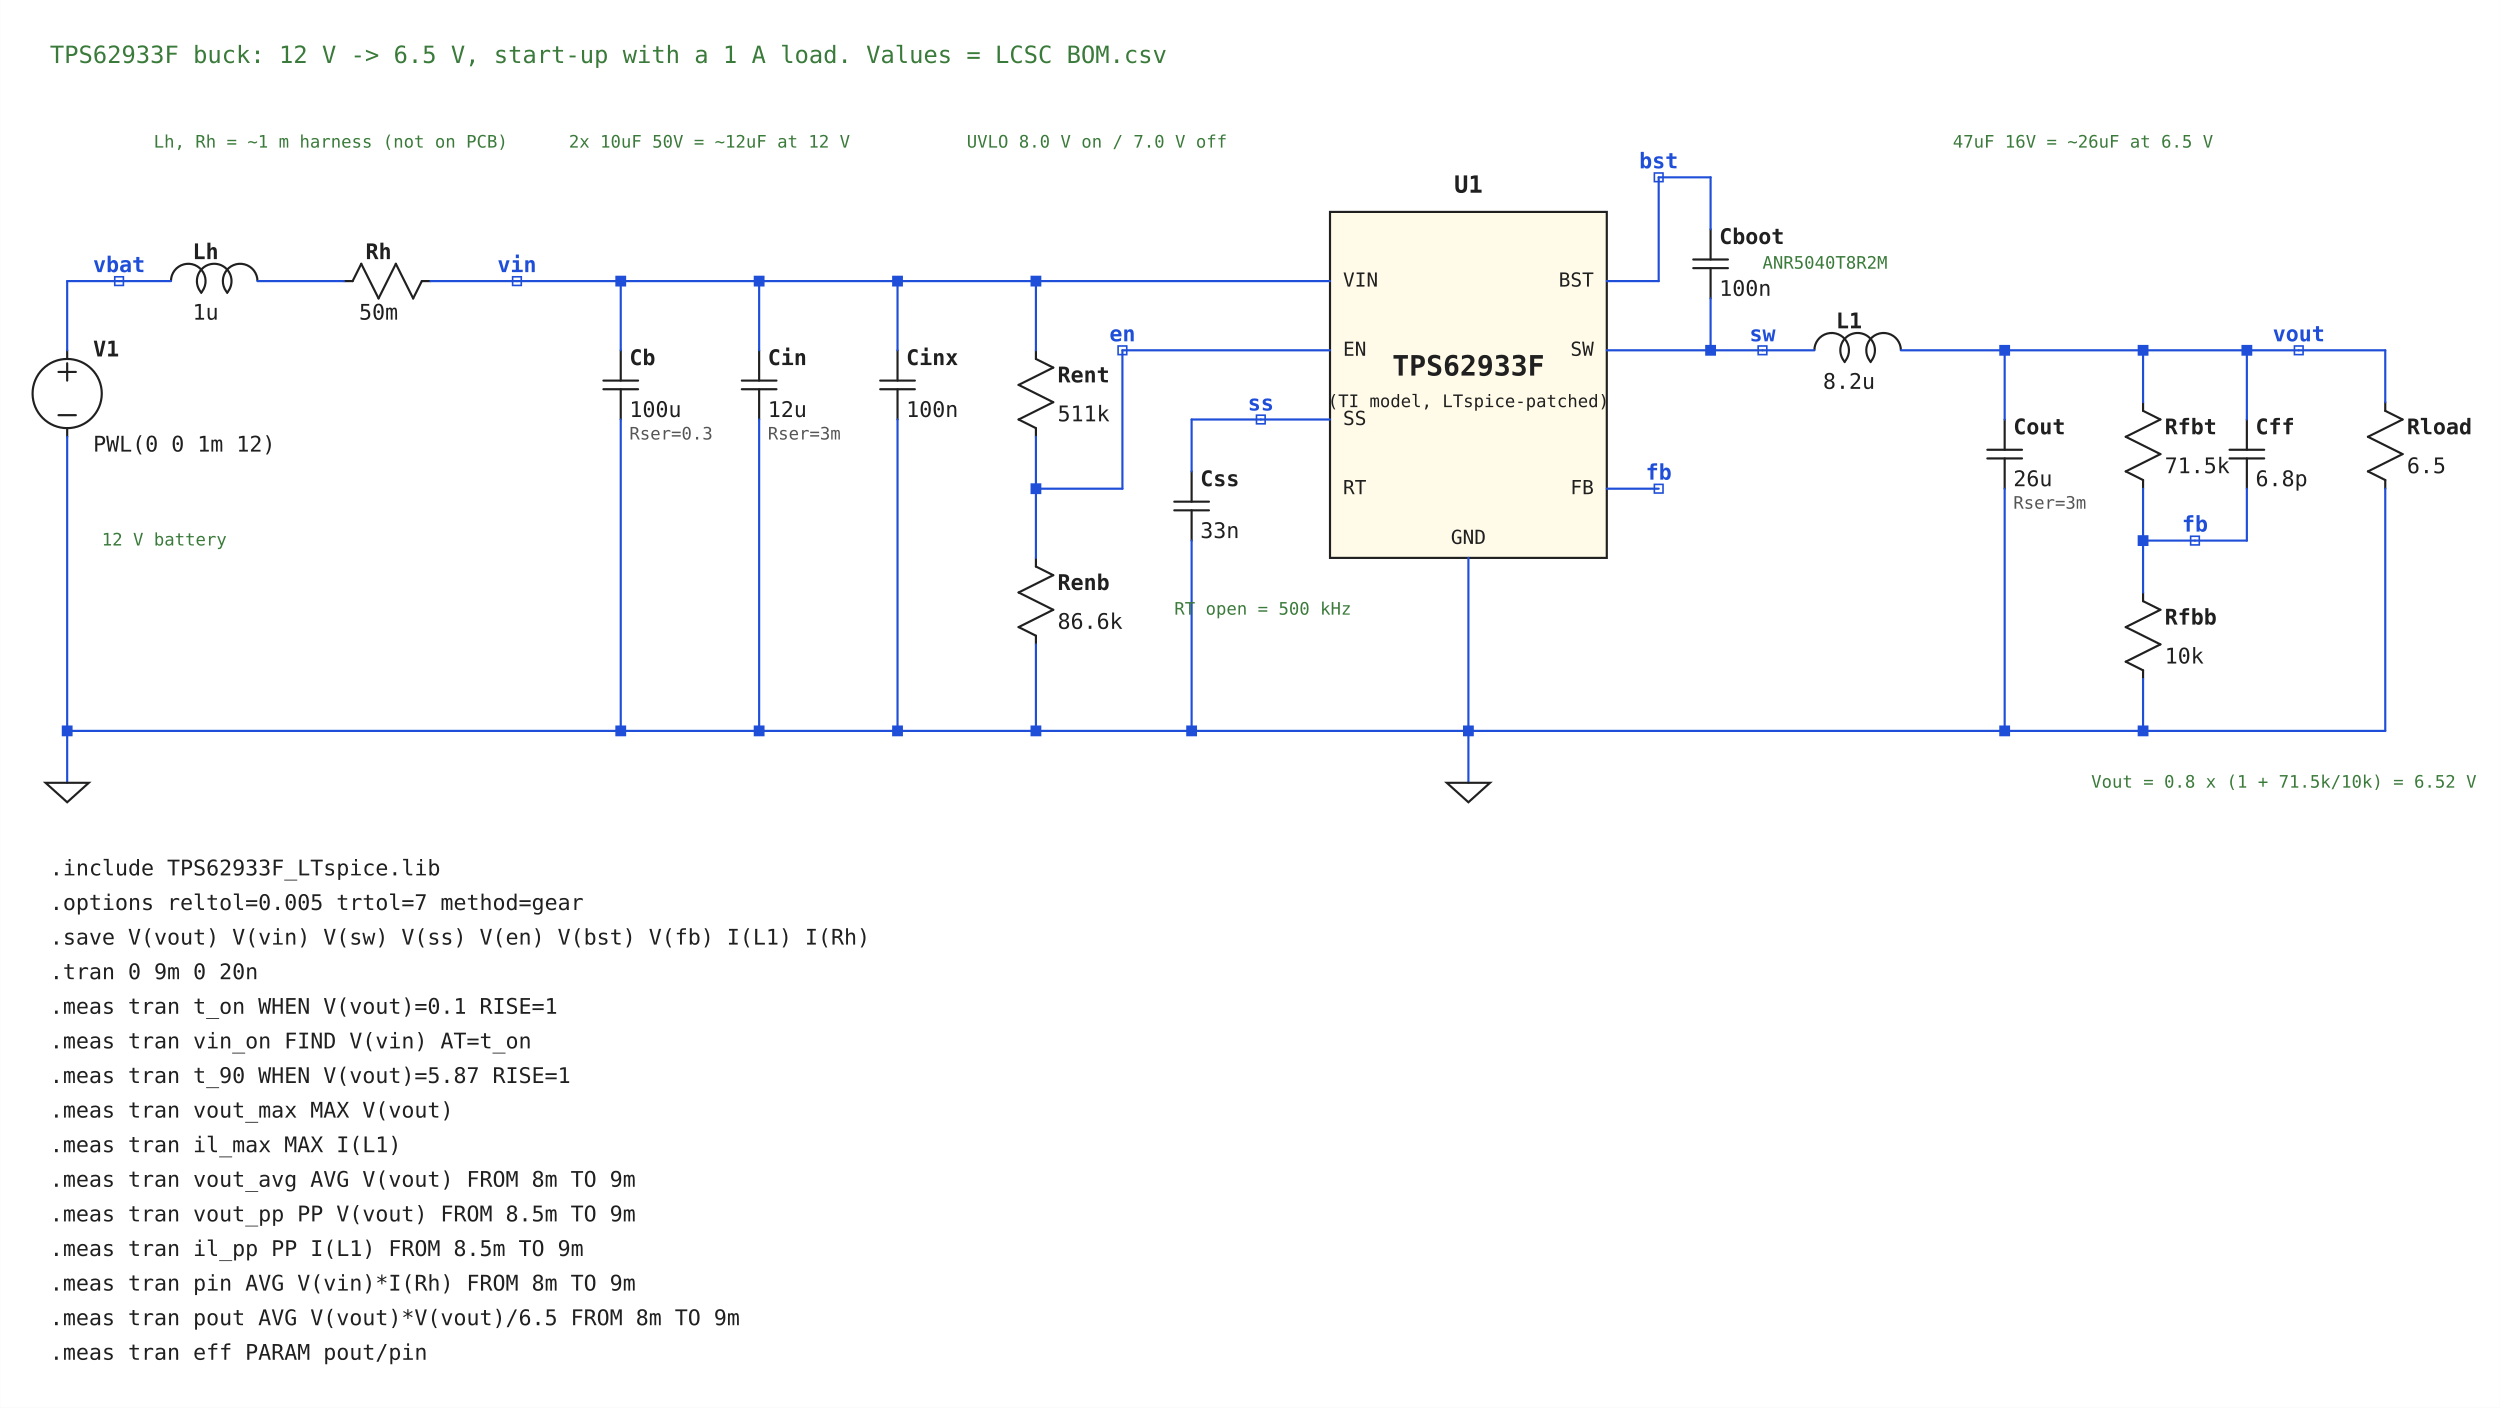
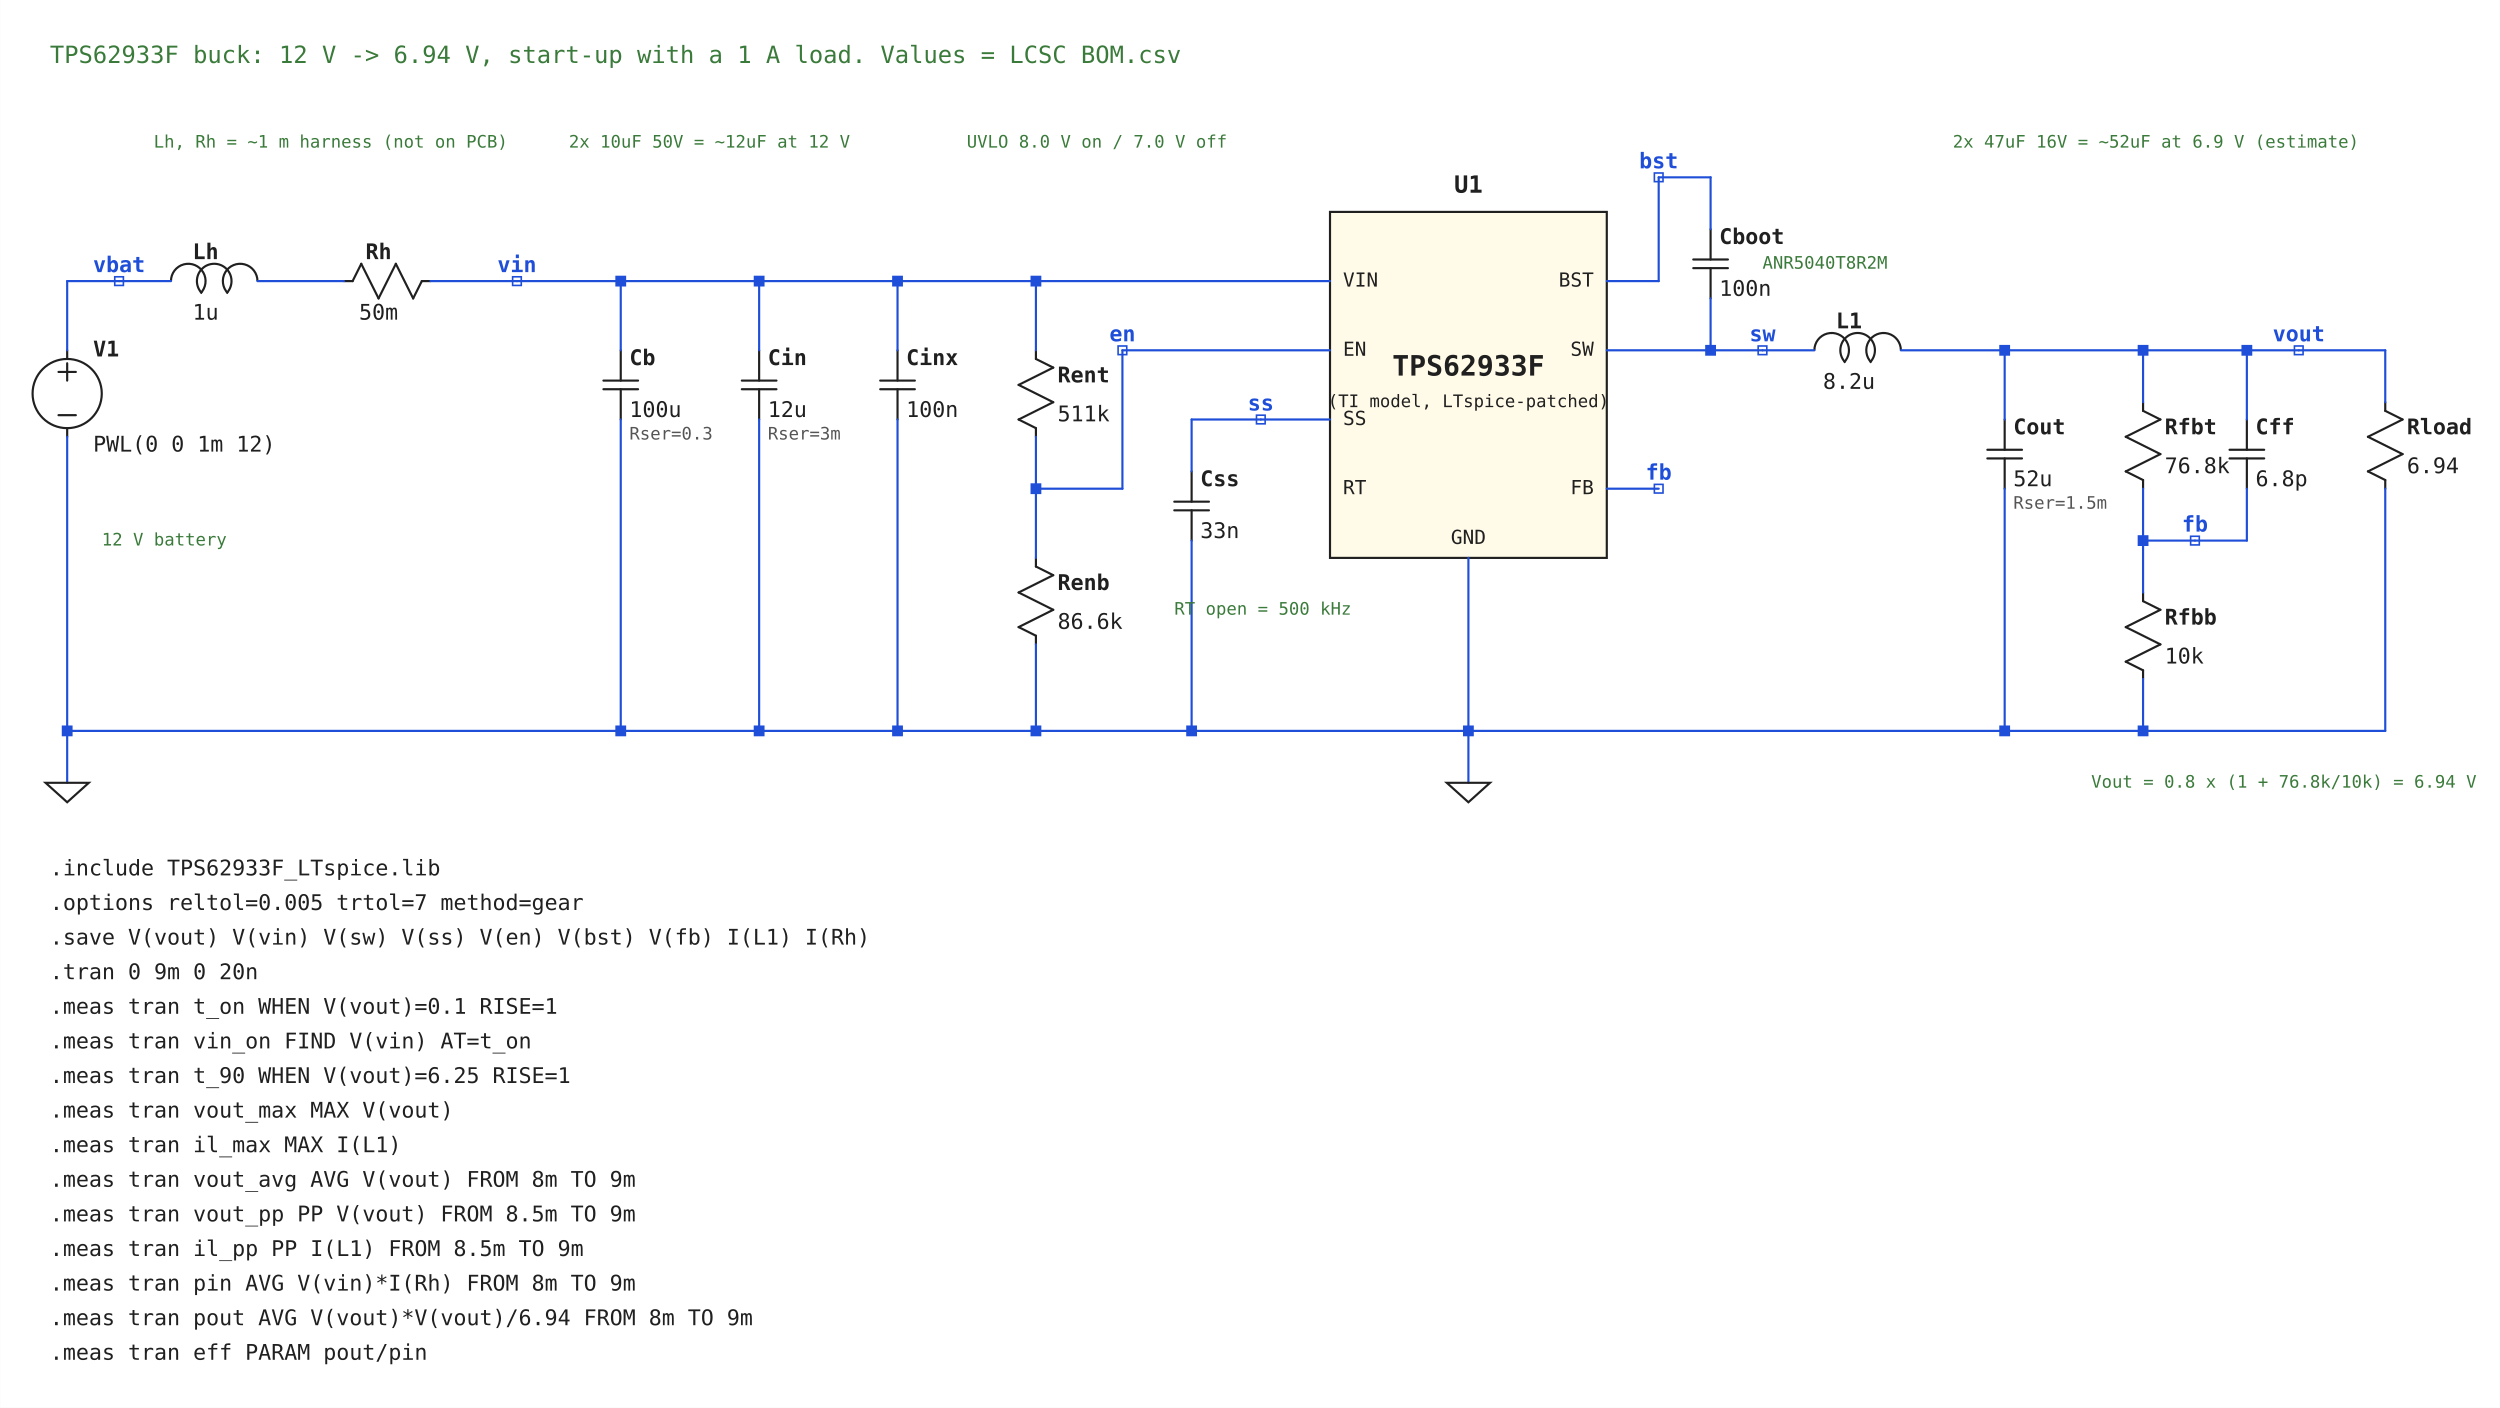
<svg xmlns="http://www.w3.org/2000/svg" viewBox="2 44 2312 1302" width="1387" height="781" font-family="Consolas, DejaVu Sans Mono, monospace">
  <rect x="2" y="44" width="2312" height="1302" fill="#ffffff" />
  <line x1="56" y1="388" x2="72" y2="388" stroke="#202020" stroke-width="2" stroke-linecap="round" />
  <line x1="56" y1="428" x2="72" y2="428" stroke="#202020" stroke-width="2" stroke-linecap="round" />
  <line x1="64" y1="380" x2="64" y2="396" stroke="#202020" stroke-width="2" stroke-linecap="round" />
  <line x1="64" y1="448" x2="64" y2="440" stroke="#202020" stroke-width="2" stroke-linecap="round" />
  <line x1="64" y1="368" x2="64" y2="376" stroke="#202020" stroke-width="2" stroke-linecap="round" />
  <circle cx="64.0" cy="408.0" r="32.0" fill="none" stroke="#202020" stroke-width="2" />
  <text x="88" y="368" font-size="20" text-anchor="start" dominant-baseline="middle" fill="#202020" font-weight="bold">V1</text>
  <text x="88" y="456" font-size="20" text-anchor="start" dominant-baseline="middle" fill="#202020" font-weight="normal">PWL(0 0 1m 12)</text>
  <path d="M211.3,315.3 A16.0,16.0 0 1 0 188.7,315.3" fill="none" stroke="#202020" stroke-width="2" />
  <path d="M240.0,304.0 A16.0,16.0 0 1 0 212.7,315.3" fill="none" stroke="#202020" stroke-width="2" />
  <path d="M187.3,315.3 A16.0,16.0 0 1 0 160.0,304.0" fill="none" stroke="#202020" stroke-width="2" />
  <text x="192.0" y="278" font-size="20" text-anchor="middle" dominant-baseline="middle" fill="#202020" font-weight="bold">Lh</text>
  <text x="192.0" y="334" font-size="20" text-anchor="middle" dominant-baseline="middle" fill="#202020" font-weight="normal">1u</text>
  <line x1="392" y1="304" x2="400" y2="304" stroke="#202020" stroke-width="2" stroke-linecap="round" />
  <line x1="384" y1="320" x2="392" y2="304" stroke="#202020" stroke-width="2" stroke-linecap="round" />
  <line x1="368" y1="288" x2="384" y2="320" stroke="#202020" stroke-width="2" stroke-linecap="round" />
  <line x1="352" y1="320" x2="368" y2="288" stroke="#202020" stroke-width="2" stroke-linecap="round" />
  <line x1="336" y1="288" x2="352" y2="320" stroke="#202020" stroke-width="2" stroke-linecap="round" />
  <line x1="320" y1="304" x2="328" y2="304" stroke="#202020" stroke-width="2" stroke-linecap="round" />
  <line x1="328" y1="304" x2="336" y2="288" stroke="#202020" stroke-width="2" stroke-linecap="round" />
  <text x="352.0" y="278" font-size="20" text-anchor="middle" dominant-baseline="middle" fill="#202020" font-weight="bold">Rh</text>
  <text x="352.0" y="334" font-size="20" text-anchor="middle" dominant-baseline="middle" fill="#202020" font-weight="normal">50m</text>
  <line x1="576" y1="404" x2="576" y2="432" stroke="#202020" stroke-width="2" stroke-linecap="round" />
  <line x1="576" y1="396" x2="576" y2="368" stroke="#202020" stroke-width="2" stroke-linecap="round" />
  <line x1="560" y1="396" x2="592" y2="396" stroke="#202020" stroke-width="2" stroke-linecap="round" />
  <line x1="560" y1="404" x2="592" y2="404" stroke="#202020" stroke-width="2" stroke-linecap="round" />
  <text x="584" y="376" font-size="20" text-anchor="start" dominant-baseline="middle" fill="#202020" font-weight="bold">Cb</text>
  <text x="584" y="424" font-size="20" text-anchor="start" dominant-baseline="middle" fill="#202020" font-weight="normal">100u</text>
  <text x="584" y="446" font-size="16" text-anchor="start" dominant-baseline="middle" fill="#555" font-weight="normal">Rser=0.3</text>
  <line x1="704" y1="404" x2="704" y2="432" stroke="#202020" stroke-width="2" stroke-linecap="round" />
  <line x1="704" y1="396" x2="704" y2="368" stroke="#202020" stroke-width="2" stroke-linecap="round" />
  <line x1="688" y1="396" x2="720" y2="396" stroke="#202020" stroke-width="2" stroke-linecap="round" />
  <line x1="688" y1="404" x2="720" y2="404" stroke="#202020" stroke-width="2" stroke-linecap="round" />
  <text x="712" y="376" font-size="20" text-anchor="start" dominant-baseline="middle" fill="#202020" font-weight="bold">Cin</text>
  <text x="712" y="424" font-size="20" text-anchor="start" dominant-baseline="middle" fill="#202020" font-weight="normal">12u</text>
  <text x="712" y="446" font-size="16" text-anchor="start" dominant-baseline="middle" fill="#555" font-weight="normal">Rser=3m</text>
  <line x1="832" y1="404" x2="832" y2="432" stroke="#202020" stroke-width="2" stroke-linecap="round" />
  <line x1="832" y1="396" x2="832" y2="368" stroke="#202020" stroke-width="2" stroke-linecap="round" />
  <line x1="816" y1="396" x2="848" y2="396" stroke="#202020" stroke-width="2" stroke-linecap="round" />
  <line x1="816" y1="404" x2="848" y2="404" stroke="#202020" stroke-width="2" stroke-linecap="round" />
  <text x="840" y="376" font-size="20" text-anchor="start" dominant-baseline="middle" fill="#202020" font-weight="bold">Cinx</text>
  <text x="840" y="424" font-size="20" text-anchor="start" dominant-baseline="middle" fill="#202020" font-weight="normal">100n</text>
  <line x1="960" y1="440" x2="960" y2="448" stroke="#202020" stroke-width="2" stroke-linecap="round" />
  <line x1="944" y1="432" x2="960" y2="440" stroke="#202020" stroke-width="2" stroke-linecap="round" />
  <line x1="976" y1="416" x2="944" y2="432" stroke="#202020" stroke-width="2" stroke-linecap="round" />
  <line x1="944" y1="400" x2="976" y2="416" stroke="#202020" stroke-width="2" stroke-linecap="round" />
  <line x1="976" y1="384" x2="944" y2="400" stroke="#202020" stroke-width="2" stroke-linecap="round" />
  <line x1="960" y1="368" x2="960" y2="376" stroke="#202020" stroke-width="2" stroke-linecap="round" />
  <line x1="960" y1="376" x2="976" y2="384" stroke="#202020" stroke-width="2" stroke-linecap="round" />
  <text x="980" y="392" font-size="20" text-anchor="start" dominant-baseline="middle" fill="#202020" font-weight="bold">Rent</text>
  <text x="980" y="428" font-size="20" text-anchor="start" dominant-baseline="middle" fill="#202020" font-weight="normal">511k</text>
  <line x1="960" y1="632" x2="960" y2="640" stroke="#202020" stroke-width="2" stroke-linecap="round" />
  <line x1="944" y1="624" x2="960" y2="632" stroke="#202020" stroke-width="2" stroke-linecap="round" />
  <line x1="976" y1="608" x2="944" y2="624" stroke="#202020" stroke-width="2" stroke-linecap="round" />
  <line x1="944" y1="592" x2="976" y2="608" stroke="#202020" stroke-width="2" stroke-linecap="round" />
  <line x1="976" y1="576" x2="944" y2="592" stroke="#202020" stroke-width="2" stroke-linecap="round" />
  <line x1="960" y1="560" x2="960" y2="568" stroke="#202020" stroke-width="2" stroke-linecap="round" />
  <line x1="960" y1="568" x2="976" y2="576" stroke="#202020" stroke-width="2" stroke-linecap="round" />
  <text x="980" y="584" font-size="20" text-anchor="start" dominant-baseline="middle" fill="#202020" font-weight="bold">Renb</text>
  <text x="980" y="620" font-size="20" text-anchor="start" dominant-baseline="middle" fill="#202020" font-weight="normal">86.6k</text>
  <line x1="1104" y1="516" x2="1104" y2="544" stroke="#202020" stroke-width="2" stroke-linecap="round" />
  <line x1="1104" y1="508" x2="1104" y2="480" stroke="#202020" stroke-width="2" stroke-linecap="round" />
  <line x1="1088" y1="508" x2="1120" y2="508" stroke="#202020" stroke-width="2" stroke-linecap="round" />
  <line x1="1088" y1="516" x2="1120" y2="516" stroke="#202020" stroke-width="2" stroke-linecap="round" />
  <text x="1112" y="488" font-size="20" text-anchor="start" dominant-baseline="middle" fill="#202020" font-weight="bold">Css</text>
  <text x="1112" y="536" font-size="20" text-anchor="start" dominant-baseline="middle" fill="#202020" font-weight="normal">33n</text>
  <rect x="1232" y="240" width="256" height="320" fill="#fffbe8" stroke="#202020" stroke-width="2" />
  <text x="1360" y="384" font-size="26" text-anchor="middle" dominant-baseline="middle" fill="#202020" font-weight="bold">TPS62933F</text>
  <text x="1360" y="416" font-size="16" text-anchor="middle" dominant-baseline="middle" fill="#202020" font-weight="normal">(TI model, LTspice-patched)</text>
  <text x="1476" y="304" font-size="18" text-anchor="end" dominant-baseline="middle" fill="#202020" font-weight="normal">BST</text>
  <text x="1244" y="368" font-size="18" text-anchor="start" dominant-baseline="middle" fill="#202020" font-weight="normal">EN</text>
  <text x="1476" y="496" font-size="18" text-anchor="end" dominant-baseline="middle" fill="#202020" font-weight="normal">FB</text>
  <text x="1360" y="542" font-size="18" text-anchor="middle" dominant-baseline="middle" fill="#202020" font-weight="normal">GND</text>
  <text x="1244" y="496" font-size="18" text-anchor="start" dominant-baseline="middle" fill="#202020" font-weight="normal">RT</text>
  <text x="1244" y="432" font-size="18" text-anchor="start" dominant-baseline="middle" fill="#202020" font-weight="normal">SS</text>
  <text x="1476" y="368" font-size="18" text-anchor="end" dominant-baseline="middle" fill="#202020" font-weight="normal">SW</text>
  <text x="1244" y="304" font-size="18" text-anchor="start" dominant-baseline="middle" fill="#202020" font-weight="normal">VIN</text>
  <text x="1360" y="216" font-size="22" text-anchor="middle" dominant-baseline="middle" fill="#202020" font-weight="bold">U1</text>
  <line x1="1584" y1="292" x2="1584" y2="320" stroke="#202020" stroke-width="2" stroke-linecap="round" />
  <line x1="1584" y1="284" x2="1584" y2="256" stroke="#202020" stroke-width="2" stroke-linecap="round" />
  <line x1="1568" y1="284" x2="1600" y2="284" stroke="#202020" stroke-width="2" stroke-linecap="round" />
  <line x1="1568" y1="292" x2="1600" y2="292" stroke="#202020" stroke-width="2" stroke-linecap="round" />
  <text x="1592" y="264" font-size="20" text-anchor="start" dominant-baseline="middle" fill="#202020" font-weight="bold">Cboot</text>
  <text x="1592" y="312" font-size="20" text-anchor="start" dominant-baseline="middle" fill="#202020" font-weight="normal">100n</text>
  <path d="M1731.3,379.3 A16.0,16.0 0 1 0 1708.7,379.3" fill="none" stroke="#202020" stroke-width="2" />
  <path d="M1760.0,368.0 A16.0,16.0 0 1 0 1732.7,379.3" fill="none" stroke="#202020" stroke-width="2" />
  <path d="M1707.3,379.3 A16.0,16.0 0 1 0 1680.0,368.0" fill="none" stroke="#202020" stroke-width="2" />
  <text x="1712.0" y="342" font-size="20" text-anchor="middle" dominant-baseline="middle" fill="#202020" font-weight="bold">L1</text>
  <text x="1712.0" y="398" font-size="20" text-anchor="middle" dominant-baseline="middle" fill="#202020" font-weight="normal">8.2u</text>
  <line x1="1856" y1="468" x2="1856" y2="496" stroke="#202020" stroke-width="2" stroke-linecap="round" />
  <line x1="1856" y1="460" x2="1856" y2="432" stroke="#202020" stroke-width="2" stroke-linecap="round" />
  <line x1="1840" y1="460" x2="1872" y2="460" stroke="#202020" stroke-width="2" stroke-linecap="round" />
  <line x1="1840" y1="468" x2="1872" y2="468" stroke="#202020" stroke-width="2" stroke-linecap="round" />
  <text x="1864" y="440" font-size="20" text-anchor="start" dominant-baseline="middle" fill="#202020" font-weight="bold">Cout</text>
-   <text x="1864" y="488" font-size="20" text-anchor="start" dominant-baseline="middle" fill="#202020" font-weight="normal">26u</text>
-   <text x="1864" y="510" font-size="16" text-anchor="start" dominant-baseline="middle" fill="#555" font-weight="normal">Rser=3m</text>
+   <text x="1864" y="488" font-size="20" text-anchor="start" dominant-baseline="middle" fill="#202020" font-weight="normal">52u</text>
+   <text x="1864" y="510" font-size="16" text-anchor="start" dominant-baseline="middle" fill="#555" font-weight="normal">Rser=1.5m</text>
  <line x1="1984" y1="488" x2="1984" y2="496" stroke="#202020" stroke-width="2" stroke-linecap="round" />
  <line x1="1968" y1="480" x2="1984" y2="488" stroke="#202020" stroke-width="2" stroke-linecap="round" />
  <line x1="2000" y1="464" x2="1968" y2="480" stroke="#202020" stroke-width="2" stroke-linecap="round" />
  <line x1="1968" y1="448" x2="2000" y2="464" stroke="#202020" stroke-width="2" stroke-linecap="round" />
  <line x1="2000" y1="432" x2="1968" y2="448" stroke="#202020" stroke-width="2" stroke-linecap="round" />
  <line x1="1984" y1="416" x2="1984" y2="424" stroke="#202020" stroke-width="2" stroke-linecap="round" />
  <line x1="1984" y1="424" x2="2000" y2="432" stroke="#202020" stroke-width="2" stroke-linecap="round" />
  <text x="2004" y="440" font-size="20" text-anchor="start" dominant-baseline="middle" fill="#202020" font-weight="bold">Rfbt</text>
-   <text x="2004" y="476" font-size="20" text-anchor="start" dominant-baseline="middle" fill="#202020" font-weight="normal">71.5k</text>
+   <text x="2004" y="476" font-size="20" text-anchor="start" dominant-baseline="middle" fill="#202020" font-weight="normal">76.8k</text>
  <line x1="2080" y1="468" x2="2080" y2="496" stroke="#202020" stroke-width="2" stroke-linecap="round" />
  <line x1="2080" y1="460" x2="2080" y2="432" stroke="#202020" stroke-width="2" stroke-linecap="round" />
  <line x1="2064" y1="460" x2="2096" y2="460" stroke="#202020" stroke-width="2" stroke-linecap="round" />
  <line x1="2064" y1="468" x2="2096" y2="468" stroke="#202020" stroke-width="2" stroke-linecap="round" />
  <text x="2088" y="440" font-size="20" text-anchor="start" dominant-baseline="middle" fill="#202020" font-weight="bold">Cff</text>
  <text x="2088" y="488" font-size="20" text-anchor="start" dominant-baseline="middle" fill="#202020" font-weight="normal">6.8p</text>
  <line x1="1984" y1="664" x2="1984" y2="672" stroke="#202020" stroke-width="2" stroke-linecap="round" />
  <line x1="1968" y1="656" x2="1984" y2="664" stroke="#202020" stroke-width="2" stroke-linecap="round" />
  <line x1="2000" y1="640" x2="1968" y2="656" stroke="#202020" stroke-width="2" stroke-linecap="round" />
  <line x1="1968" y1="624" x2="2000" y2="640" stroke="#202020" stroke-width="2" stroke-linecap="round" />
  <line x1="2000" y1="608" x2="1968" y2="624" stroke="#202020" stroke-width="2" stroke-linecap="round" />
  <line x1="1984" y1="592" x2="1984" y2="600" stroke="#202020" stroke-width="2" stroke-linecap="round" />
  <line x1="1984" y1="600" x2="2000" y2="608" stroke="#202020" stroke-width="2" stroke-linecap="round" />
  <text x="2004" y="616" font-size="20" text-anchor="start" dominant-baseline="middle" fill="#202020" font-weight="bold">Rfbb</text>
  <text x="2004" y="652" font-size="20" text-anchor="start" dominant-baseline="middle" fill="#202020" font-weight="normal">10k</text>
  <line x1="2208" y1="488" x2="2208" y2="496" stroke="#202020" stroke-width="2" stroke-linecap="round" />
  <line x1="2192" y1="480" x2="2208" y2="488" stroke="#202020" stroke-width="2" stroke-linecap="round" />
  <line x1="2224" y1="464" x2="2192" y2="480" stroke="#202020" stroke-width="2" stroke-linecap="round" />
  <line x1="2192" y1="448" x2="2224" y2="464" stroke="#202020" stroke-width="2" stroke-linecap="round" />
  <line x1="2224" y1="432" x2="2192" y2="448" stroke="#202020" stroke-width="2" stroke-linecap="round" />
  <line x1="2208" y1="416" x2="2208" y2="424" stroke="#202020" stroke-width="2" stroke-linecap="round" />
  <line x1="2208" y1="424" x2="2224" y2="432" stroke="#202020" stroke-width="2" stroke-linecap="round" />
  <text x="2228" y="440" font-size="20" text-anchor="start" dominant-baseline="middle" fill="#202020" font-weight="bold">Rload</text>
-   <text x="2228" y="476" font-size="20" text-anchor="start" dominant-baseline="middle" fill="#202020" font-weight="normal">6.5</text>
+   <text x="2228" y="476" font-size="20" text-anchor="start" dominant-baseline="middle" fill="#202020" font-weight="normal">6.94</text>
  <line x1="64" y1="368" x2="64" y2="304" stroke="#1f4fd8" stroke-width="2" stroke-linecap="round" />
  <line x1="64" y1="304" x2="112" y2="304" stroke="#1f4fd8" stroke-width="2" stroke-linecap="round" />
  <line x1="112" y1="304" x2="160" y2="304" stroke="#1f4fd8" stroke-width="2" stroke-linecap="round" />
  <line x1="240" y1="304" x2="320" y2="304" stroke="#1f4fd8" stroke-width="2" stroke-linecap="round" />
  <line x1="400" y1="304" x2="480" y2="304" stroke="#1f4fd8" stroke-width="2" stroke-linecap="round" />
  <line x1="480" y1="304" x2="576" y2="304" stroke="#1f4fd8" stroke-width="2" stroke-linecap="round" />
  <line x1="576" y1="304" x2="704" y2="304" stroke="#1f4fd8" stroke-width="2" stroke-linecap="round" />
  <line x1="704" y1="304" x2="832" y2="304" stroke="#1f4fd8" stroke-width="2" stroke-linecap="round" />
  <line x1="832" y1="304" x2="960" y2="304" stroke="#1f4fd8" stroke-width="2" stroke-linecap="round" />
  <line x1="960" y1="304" x2="1232" y2="304" stroke="#1f4fd8" stroke-width="2" stroke-linecap="round" />
  <line x1="576" y1="304" x2="576" y2="368" stroke="#1f4fd8" stroke-width="2" stroke-linecap="round" />
  <line x1="576" y1="432" x2="576" y2="720" stroke="#1f4fd8" stroke-width="2" stroke-linecap="round" />
  <line x1="704" y1="304" x2="704" y2="368" stroke="#1f4fd8" stroke-width="2" stroke-linecap="round" />
  <line x1="704" y1="432" x2="704" y2="720" stroke="#1f4fd8" stroke-width="2" stroke-linecap="round" />
  <line x1="832" y1="304" x2="832" y2="368" stroke="#1f4fd8" stroke-width="2" stroke-linecap="round" />
  <line x1="832" y1="432" x2="832" y2="720" stroke="#1f4fd8" stroke-width="2" stroke-linecap="round" />
  <line x1="960" y1="304" x2="960" y2="368" stroke="#1f4fd8" stroke-width="2" stroke-linecap="round" />
  <line x1="960" y1="448" x2="960" y2="496" stroke="#1f4fd8" stroke-width="2" stroke-linecap="round" />
  <line x1="960" y1="496" x2="960" y2="560" stroke="#1f4fd8" stroke-width="2" stroke-linecap="round" />
  <line x1="960" y1="640" x2="960" y2="720" stroke="#1f4fd8" stroke-width="2" stroke-linecap="round" />
  <line x1="960" y1="496" x2="1040" y2="496" stroke="#1f4fd8" stroke-width="2" stroke-linecap="round" />
  <line x1="1040" y1="496" x2="1040" y2="368" stroke="#1f4fd8" stroke-width="2" stroke-linecap="round" />
  <line x1="1040" y1="368" x2="1232" y2="368" stroke="#1f4fd8" stroke-width="2" stroke-linecap="round" />
  <line x1="1232" y1="432" x2="1168" y2="432" stroke="#1f4fd8" stroke-width="2" stroke-linecap="round" />
  <line x1="1168" y1="432" x2="1104" y2="432" stroke="#1f4fd8" stroke-width="2" stroke-linecap="round" />
  <line x1="1104" y1="432" x2="1104" y2="480" stroke="#1f4fd8" stroke-width="2" stroke-linecap="round" />
  <line x1="1104" y1="544" x2="1104" y2="720" stroke="#1f4fd8" stroke-width="2" stroke-linecap="round" />
  <line x1="1360" y1="560" x2="1360" y2="720" stroke="#1f4fd8" stroke-width="2" stroke-linecap="round" />
  <line x1="1488" y1="304" x2="1536" y2="304" stroke="#1f4fd8" stroke-width="2" stroke-linecap="round" />
  <line x1="1536" y1="304" x2="1536" y2="208" stroke="#1f4fd8" stroke-width="2" stroke-linecap="round" />
  <line x1="1536" y1="208" x2="1584" y2="208" stroke="#1f4fd8" stroke-width="2" stroke-linecap="round" />
  <line x1="1584" y1="208" x2="1584" y2="256" stroke="#1f4fd8" stroke-width="2" stroke-linecap="round" />
  <line x1="1584" y1="320" x2="1584" y2="368" stroke="#1f4fd8" stroke-width="2" stroke-linecap="round" />
  <line x1="1488" y1="368" x2="1584" y2="368" stroke="#1f4fd8" stroke-width="2" stroke-linecap="round" />
  <line x1="1584" y1="368" x2="1632" y2="368" stroke="#1f4fd8" stroke-width="2" stroke-linecap="round" />
  <line x1="1632" y1="368" x2="1680" y2="368" stroke="#1f4fd8" stroke-width="2" stroke-linecap="round" />
  <line x1="1760" y1="368" x2="1856" y2="368" stroke="#1f4fd8" stroke-width="2" stroke-linecap="round" />
  <line x1="1856" y1="368" x2="1984" y2="368" stroke="#1f4fd8" stroke-width="2" stroke-linecap="round" />
  <line x1="1984" y1="368" x2="2080" y2="368" stroke="#1f4fd8" stroke-width="2" stroke-linecap="round" />
  <line x1="2080" y1="368" x2="2128" y2="368" stroke="#1f4fd8" stroke-width="2" stroke-linecap="round" />
  <line x1="2128" y1="368" x2="2208" y2="368" stroke="#1f4fd8" stroke-width="2" stroke-linecap="round" />
  <line x1="1856" y1="368" x2="1856" y2="432" stroke="#1f4fd8" stroke-width="2" stroke-linecap="round" />
  <line x1="1856" y1="496" x2="1856" y2="720" stroke="#1f4fd8" stroke-width="2" stroke-linecap="round" />
  <line x1="1984" y1="368" x2="1984" y2="416" stroke="#1f4fd8" stroke-width="2" stroke-linecap="round" />
  <line x1="2080" y1="368" x2="2080" y2="432" stroke="#1f4fd8" stroke-width="2" stroke-linecap="round" />
  <line x1="1984" y1="496" x2="1984" y2="544" stroke="#1f4fd8" stroke-width="2" stroke-linecap="round" />
  <line x1="1984" y1="544" x2="1984" y2="592" stroke="#1f4fd8" stroke-width="2" stroke-linecap="round" />
  <line x1="2080" y1="496" x2="2080" y2="544" stroke="#1f4fd8" stroke-width="2" stroke-linecap="round" />
  <line x1="1984" y1="544" x2="2032" y2="544" stroke="#1f4fd8" stroke-width="2" stroke-linecap="round" />
  <line x1="2032" y1="544" x2="2080" y2="544" stroke="#1f4fd8" stroke-width="2" stroke-linecap="round" />
  <line x1="1984" y1="672" x2="1984" y2="720" stroke="#1f4fd8" stroke-width="2" stroke-linecap="round" />
  <line x1="1488" y1="496" x2="1536" y2="496" stroke="#1f4fd8" stroke-width="2" stroke-linecap="round" />
  <line x1="2208" y1="368" x2="2208" y2="416" stroke="#1f4fd8" stroke-width="2" stroke-linecap="round" />
  <line x1="2208" y1="496" x2="2208" y2="720" stroke="#1f4fd8" stroke-width="2" stroke-linecap="round" />
  <line x1="64" y1="448" x2="64" y2="720" stroke="#1f4fd8" stroke-width="2" stroke-linecap="round" />
  <line x1="64" y1="720" x2="576" y2="720" stroke="#1f4fd8" stroke-width="2" stroke-linecap="round" />
  <line x1="576" y1="720" x2="704" y2="720" stroke="#1f4fd8" stroke-width="2" stroke-linecap="round" />
  <line x1="704" y1="720" x2="832" y2="720" stroke="#1f4fd8" stroke-width="2" stroke-linecap="round" />
  <line x1="832" y1="720" x2="960" y2="720" stroke="#1f4fd8" stroke-width="2" stroke-linecap="round" />
  <line x1="960" y1="720" x2="1104" y2="720" stroke="#1f4fd8" stroke-width="2" stroke-linecap="round" />
  <line x1="1104" y1="720" x2="1360" y2="720" stroke="#1f4fd8" stroke-width="2" stroke-linecap="round" />
  <line x1="1360" y1="720" x2="1856" y2="720" stroke="#1f4fd8" stroke-width="2" stroke-linecap="round" />
  <line x1="1856" y1="720" x2="1984" y2="720" stroke="#1f4fd8" stroke-width="2" stroke-linecap="round" />
  <line x1="1984" y1="720" x2="2208" y2="720" stroke="#1f4fd8" stroke-width="2" stroke-linecap="round" />
  <line x1="64" y1="720" x2="64" y2="768" stroke="#1f4fd8" stroke-width="2" stroke-linecap="round" />
  <line x1="1360" y1="720" x2="1360" y2="768" stroke="#1f4fd8" stroke-width="2" stroke-linecap="round" />
  <rect x="571" y="299" width="10" height="10" fill="#1f4fd8" />
  <rect x="699" y="299" width="10" height="10" fill="#1f4fd8" />
  <rect x="827" y="299" width="10" height="10" fill="#1f4fd8" />
  <rect x="955" y="299" width="10" height="10" fill="#1f4fd8" />
  <rect x="571" y="715" width="10" height="10" fill="#1f4fd8" />
  <rect x="699" y="715" width="10" height="10" fill="#1f4fd8" />
  <rect x="827" y="715" width="10" height="10" fill="#1f4fd8" />
  <rect x="955" y="491" width="10" height="10" fill="#1f4fd8" />
  <rect x="955" y="715" width="10" height="10" fill="#1f4fd8" />
  <rect x="1099" y="715" width="10" height="10" fill="#1f4fd8" />
  <rect x="1355" y="715" width="10" height="10" fill="#1f4fd8" />
  <rect x="1579" y="363" width="10" height="10" fill="#1f4fd8" />
  <rect x="1851" y="363" width="10" height="10" fill="#1f4fd8" />
  <rect x="1979" y="363" width="10" height="10" fill="#1f4fd8" />
  <rect x="2075" y="363" width="10" height="10" fill="#1f4fd8" />
  <rect x="1851" y="715" width="10" height="10" fill="#1f4fd8" />
  <rect x="1979" y="539" width="10" height="10" fill="#1f4fd8" />
  <rect x="1979" y="715" width="10" height="10" fill="#1f4fd8" />
  <rect x="59" y="715" width="10" height="10" fill="#1f4fd8" />
  <text x="112" y="290" font-size="20" text-anchor="middle" dominant-baseline="middle" fill="#1f4fd8" font-weight="bold">vbat</text>
  <rect x="108" y="300" width="8" height="8" fill="none" stroke="#1f4fd8" stroke-width="1.5" />
  <text x="480" y="290" font-size="20" text-anchor="middle" dominant-baseline="middle" fill="#1f4fd8" font-weight="bold">vin</text>
  <rect x="476" y="300" width="8" height="8" fill="none" stroke="#1f4fd8" stroke-width="1.5" />
  <text x="1040" y="354" font-size="20" text-anchor="middle" dominant-baseline="middle" fill="#1f4fd8" font-weight="bold">en</text>
  <rect x="1036" y="364" width="8" height="8" fill="none" stroke="#1f4fd8" stroke-width="1.5" />
  <text x="1168" y="418" font-size="20" text-anchor="middle" dominant-baseline="middle" fill="#1f4fd8" font-weight="bold">ss</text>
  <rect x="1164" y="428" width="8" height="8" fill="none" stroke="#1f4fd8" stroke-width="1.5" />
  <text x="1536" y="194" font-size="20" text-anchor="middle" dominant-baseline="middle" fill="#1f4fd8" font-weight="bold">bst</text>
  <rect x="1532" y="204" width="8" height="8" fill="none" stroke="#1f4fd8" stroke-width="1.5" />
  <text x="1632" y="354" font-size="20" text-anchor="middle" dominant-baseline="middle" fill="#1f4fd8" font-weight="bold">sw</text>
  <rect x="1628" y="364" width="8" height="8" fill="none" stroke="#1f4fd8" stroke-width="1.5" />
  <text x="2128" y="354" font-size="20" text-anchor="middle" dominant-baseline="middle" fill="#1f4fd8" font-weight="bold">vout</text>
  <rect x="2124" y="364" width="8" height="8" fill="none" stroke="#1f4fd8" stroke-width="1.5" />
  <text x="2032" y="530" font-size="20" text-anchor="middle" dominant-baseline="middle" fill="#1f4fd8" font-weight="bold">fb</text>
  <rect x="2028" y="540" width="8" height="8" fill="none" stroke="#1f4fd8" stroke-width="1.5" />
  <text x="1536" y="482" font-size="20" text-anchor="middle" dominant-baseline="middle" fill="#1f4fd8" font-weight="bold">fb</text>
  <rect x="1532" y="492" width="8" height="8" fill="none" stroke="#1f4fd8" stroke-width="1.5" />
  <path d="M44,768 L84,768 L64,786 Z" fill="none" stroke="#202020" stroke-width="2" />
  <path d="M1340,768 L1380,768 L1360,786 Z" fill="none" stroke="#202020" stroke-width="2" />
  <text x="1088" y="608" font-size="16" text-anchor="start" dominant-baseline="middle" fill="#3a7a3a" font-weight="normal">RT open = 500 kHz</text>
  <text x="96" y="544" font-size="16" text-anchor="start" dominant-baseline="middle" fill="#3a7a3a" font-weight="normal">12 V battery</text>
  <text x="144" y="176" font-size="16" text-anchor="start" dominant-baseline="middle" fill="#3a7a3a" font-weight="normal">Lh, Rh = ~1 m harness (not on PCB)</text>
  <text x="528" y="176" font-size="16" text-anchor="start" dominant-baseline="middle" fill="#3a7a3a" font-weight="normal">2x 10uF 50V = ~12uF at 12 V</text>
  <text x="896" y="176" font-size="16" text-anchor="start" dominant-baseline="middle" fill="#3a7a3a" font-weight="normal">UVLO 8.0 V on / 7.0 V off</text>
  <text x="1632" y="288" font-size="16" text-anchor="start" dominant-baseline="middle" fill="#3a7a3a" font-weight="normal">ANR5040T8R2M</text>
-   <text x="1808" y="176" font-size="16" text-anchor="start" dominant-baseline="middle" fill="#3a7a3a" font-weight="normal">47uF 16V = ~26uF at 6.5 V</text>
-   <text x="1936" y="768" font-size="16" text-anchor="start" dominant-baseline="middle" fill="#3a7a3a" font-weight="normal">Vout = 0.8 x (1 + 71.5k/10k) = 6.52 V</text>
-   <text x="48" y="96" font-size="22" text-anchor="start" dominant-baseline="middle" fill="#3a7a3a" font-weight="normal">TPS62933F buck: 12 V -&gt; 6.5 V, start-up with a 1 A load.  Values = LCSC BOM.csv</text>
+   <text x="1808" y="176" font-size="16" text-anchor="start" dominant-baseline="middle" fill="#3a7a3a" font-weight="normal">2x 47uF 16V = ~52uF at 6.9 V (estimate)</text>
+   <text x="1936" y="768" font-size="16" text-anchor="start" dominant-baseline="middle" fill="#3a7a3a" font-weight="normal">Vout = 0.8 x (1 + 76.8k/10k) = 6.94 V</text>
+   <text x="48" y="96" font-size="22" text-anchor="start" dominant-baseline="middle" fill="#3a7a3a" font-weight="normal">TPS62933F buck: 12 V -&gt; 6.94 V, start-up with a 1 A load.  Values = LCSC BOM.csv</text>
  <text x="48" y="848" font-size="20" text-anchor="start" dominant-baseline="middle" fill="#202020" font-weight="normal">.include TPS62933F_LTspice.lib</text>
  <text x="48" y="880" font-size="20" text-anchor="start" dominant-baseline="middle" fill="#202020" font-weight="normal">.options reltol=0.005 trtol=7 method=gear</text>
  <text x="48" y="912" font-size="20" text-anchor="start" dominant-baseline="middle" fill="#202020" font-weight="normal">.save V(vout) V(vin) V(sw) V(ss) V(en) V(bst) V(fb) I(L1) I(Rh)</text>
  <text x="48" y="944" font-size="20" text-anchor="start" dominant-baseline="middle" fill="#202020" font-weight="normal">.tran 0 9m 0 20n</text>
  <text x="48" y="976" font-size="20" text-anchor="start" dominant-baseline="middle" fill="#202020" font-weight="normal">.meas tran t_on WHEN V(vout)=0.1 RISE=1</text>
  <text x="48" y="1008" font-size="20" text-anchor="start" dominant-baseline="middle" fill="#202020" font-weight="normal">.meas tran vin_on FIND V(vin) AT=t_on</text>
-   <text x="48" y="1040" font-size="20" text-anchor="start" dominant-baseline="middle" fill="#202020" font-weight="normal">.meas tran t_90 WHEN V(vout)=5.87 RISE=1</text>
+   <text x="48" y="1040" font-size="20" text-anchor="start" dominant-baseline="middle" fill="#202020" font-weight="normal">.meas tran t_90 WHEN V(vout)=6.25 RISE=1</text>
  <text x="48" y="1072" font-size="20" text-anchor="start" dominant-baseline="middle" fill="#202020" font-weight="normal">.meas tran vout_max MAX V(vout)</text>
  <text x="48" y="1104" font-size="20" text-anchor="start" dominant-baseline="middle" fill="#202020" font-weight="normal">.meas tran il_max MAX I(L1)</text>
  <text x="48" y="1136" font-size="20" text-anchor="start" dominant-baseline="middle" fill="#202020" font-weight="normal">.meas tran vout_avg AVG V(vout) FROM 8m TO 9m</text>
  <text x="48" y="1168" font-size="20" text-anchor="start" dominant-baseline="middle" fill="#202020" font-weight="normal">.meas tran vout_pp PP V(vout) FROM 8.5m TO 9m</text>
  <text x="48" y="1200" font-size="20" text-anchor="start" dominant-baseline="middle" fill="#202020" font-weight="normal">.meas tran il_pp PP I(L1) FROM 8.5m TO 9m</text>
  <text x="48" y="1232" font-size="20" text-anchor="start" dominant-baseline="middle" fill="#202020" font-weight="normal">.meas tran pin AVG V(vin)*I(Rh) FROM 8m TO 9m</text>
-   <text x="48" y="1264" font-size="20" text-anchor="start" dominant-baseline="middle" fill="#202020" font-weight="normal">.meas tran pout AVG V(vout)*V(vout)/6.5 FROM 8m TO 9m</text>
+   <text x="48" y="1264" font-size="20" text-anchor="start" dominant-baseline="middle" fill="#202020" font-weight="normal">.meas tran pout AVG V(vout)*V(vout)/6.94 FROM 8m TO 9m</text>
  <text x="48" y="1296" font-size="20" text-anchor="start" dominant-baseline="middle" fill="#202020" font-weight="normal">.meas tran eff PARAM pout/pin</text>
</svg>
